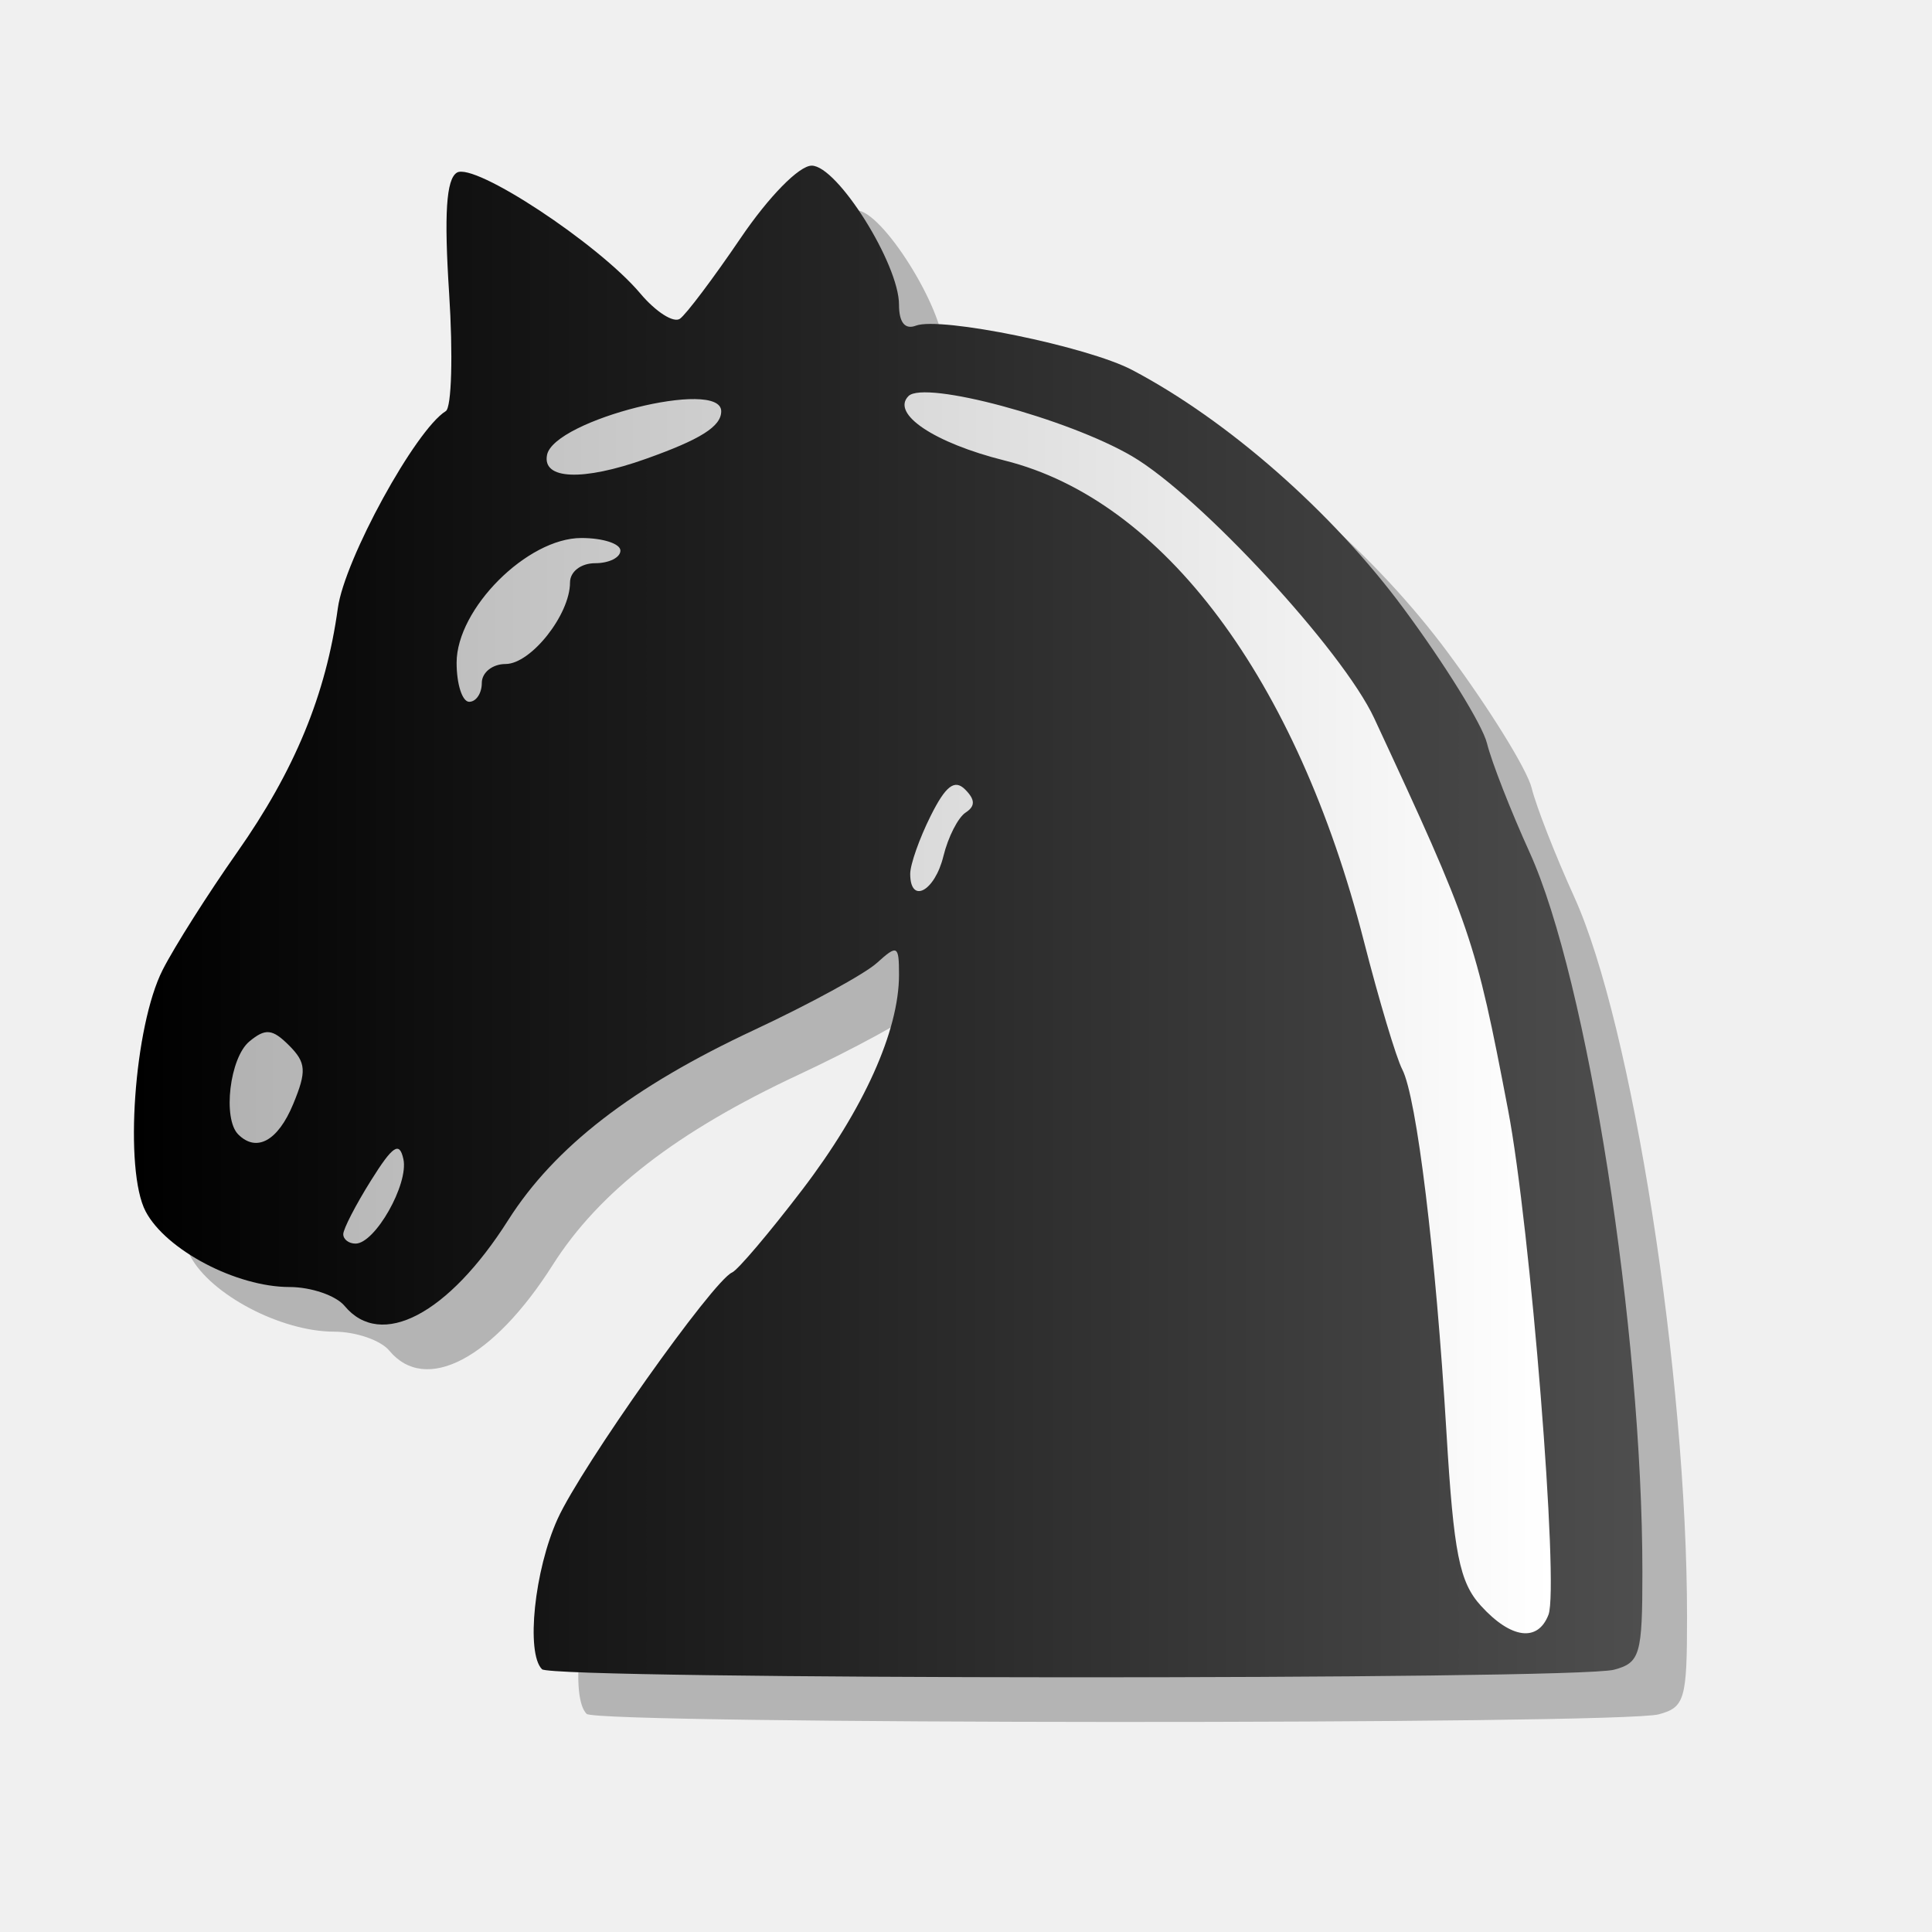
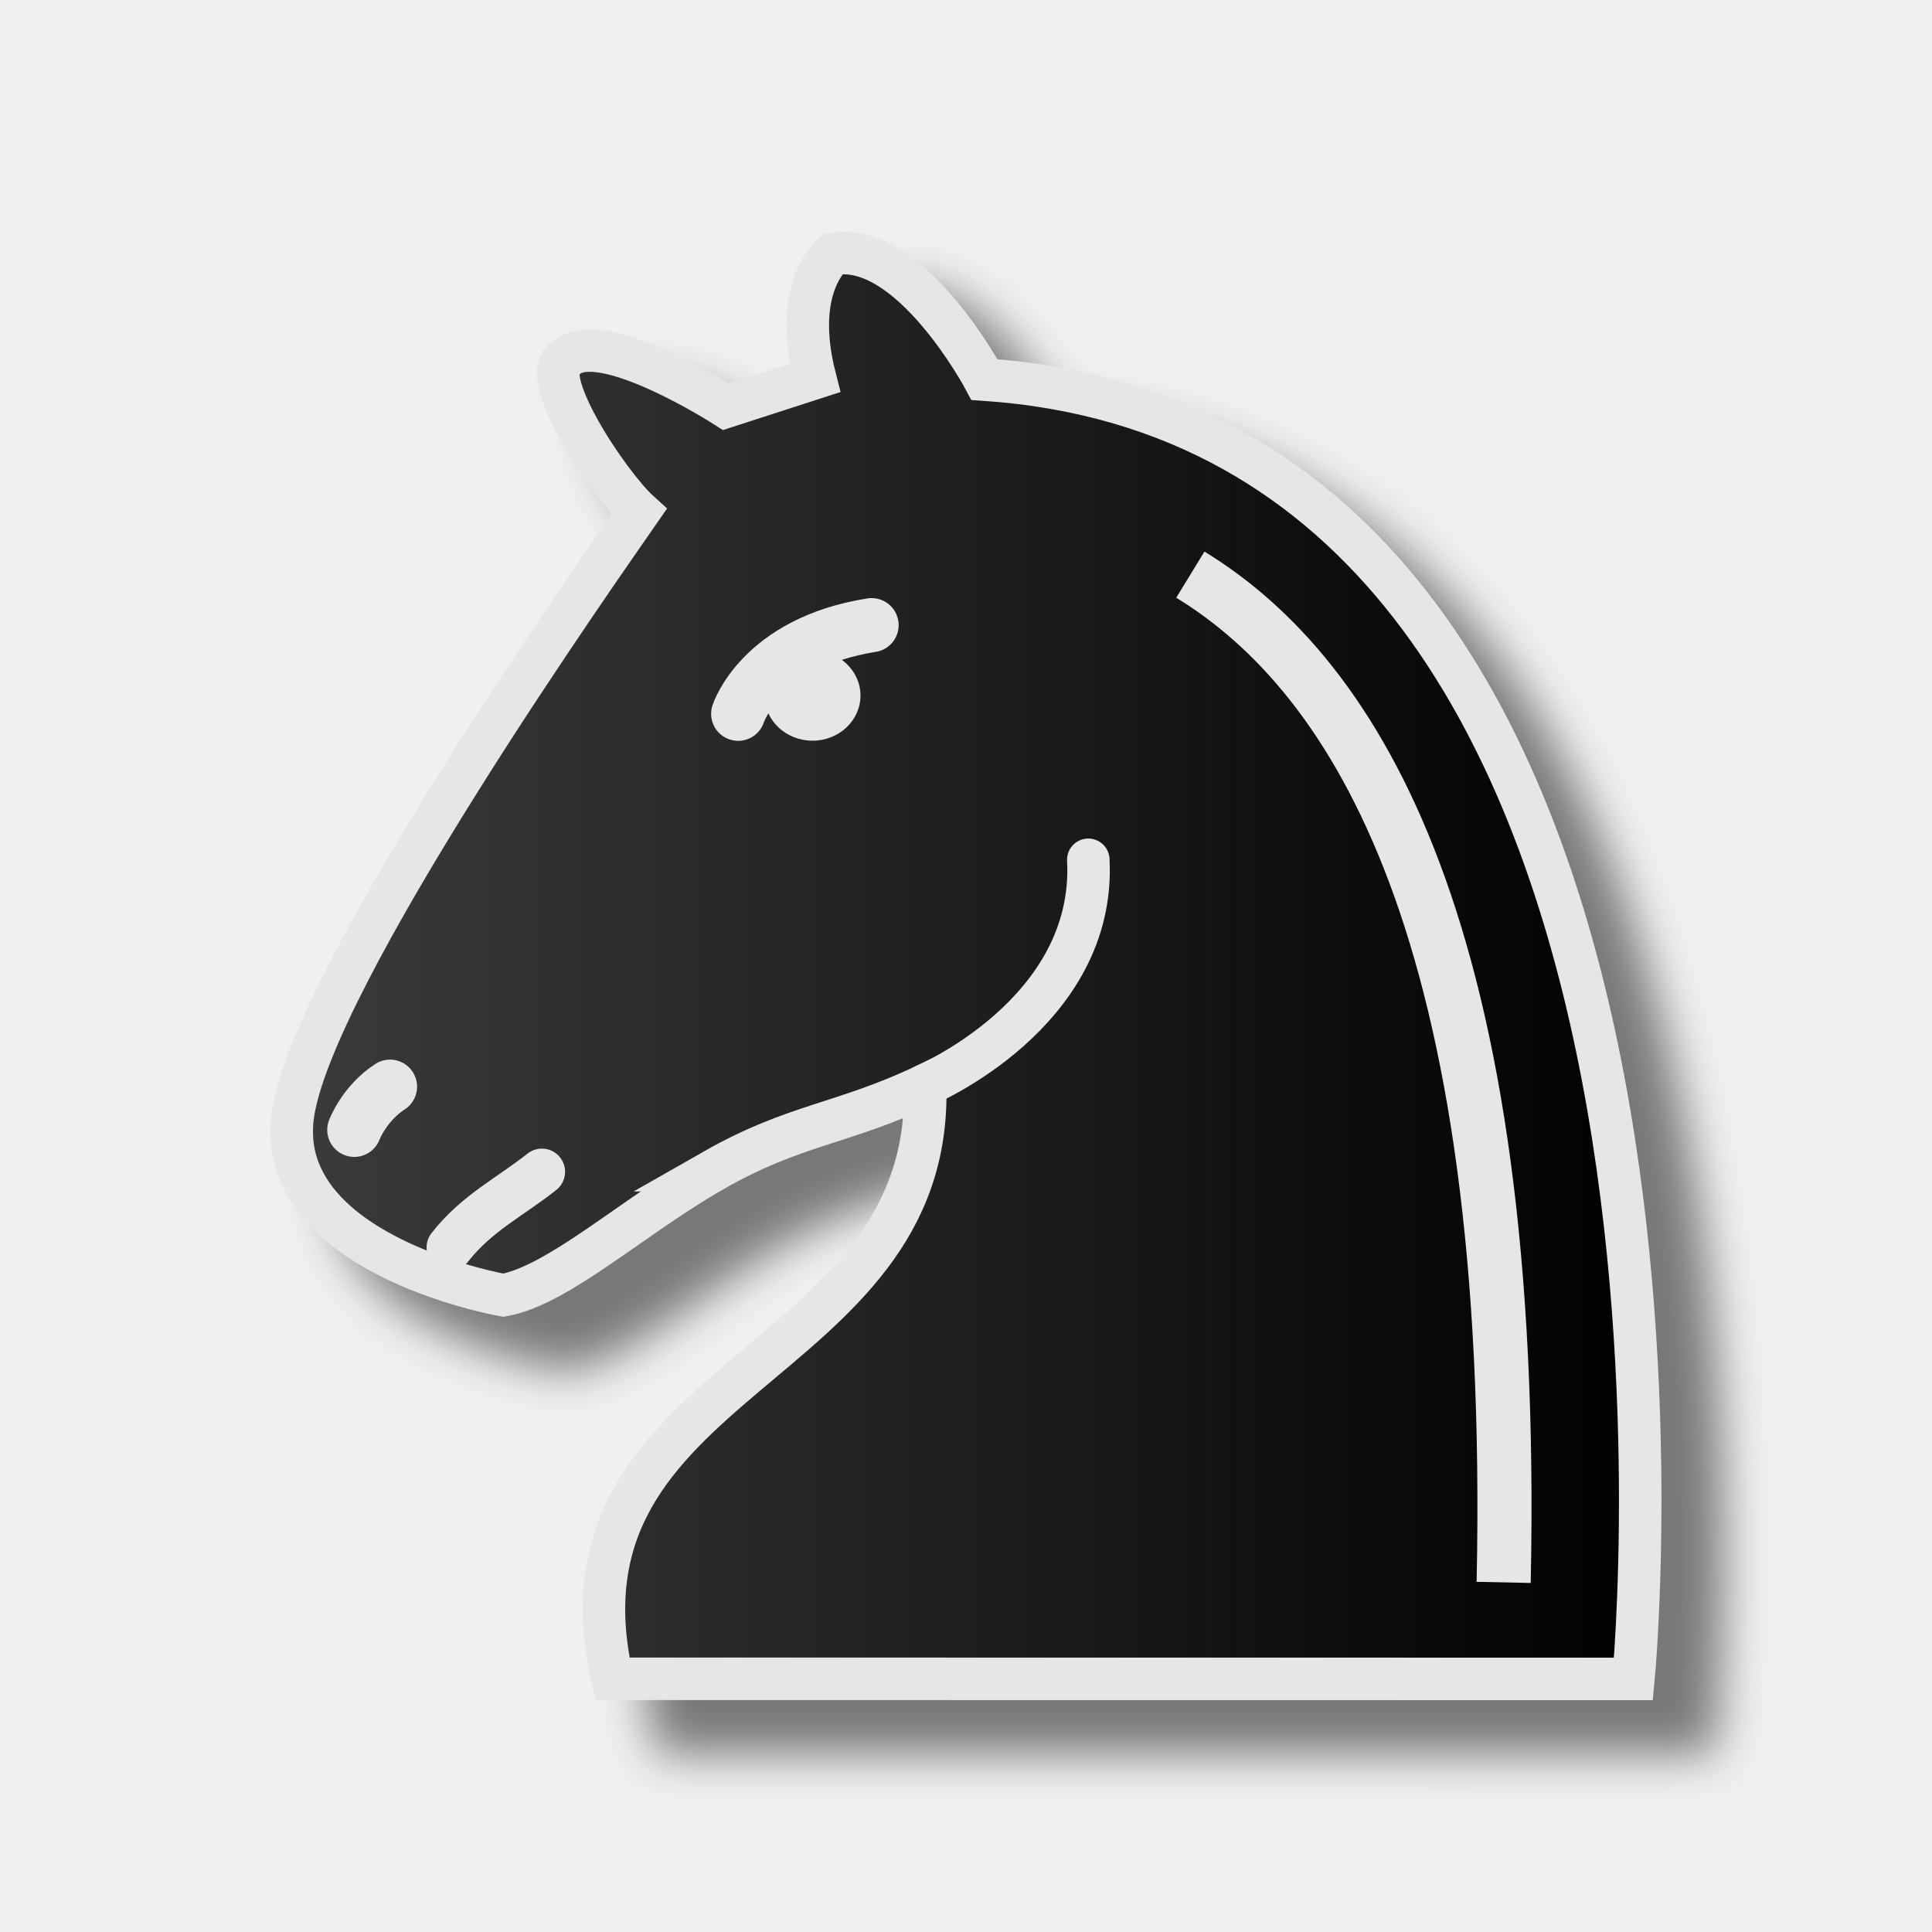
- <svg xmlns="http://www.w3.org/2000/svg" xmlns:xlink="http://www.w3.org/1999/xlink" version="1.0" x="0" y="0" width="115pt" height="115pt" id="svg1710">
-   <defs id="defs3">
-     <linearGradient id="linearGradient5468">
-       <stop style="stop-color:#b2b2b2;stop-opacity:1;" offset="0" id="stop5469" />
-       <stop style="stop-color:#ffffff;stop-opacity:1;" offset="1" id="stop5470" />
+ <svg xmlns="http://www.w3.org/2000/svg" width="50mm" height="50mm" clip-rule="evenodd" fill-rule="evenodd" image-rendering="optimizeQuality" shape-rendering="geometricPrecision" text-rendering="geometricPrecision" version="1.1" viewBox="0 0 50 50">
+   <defs>
+     <linearGradient id="linearGradient5283-7-6" x1="-455.39" x2="-419.41" y1="-338.23" y2="-338.23" gradientTransform="matrix(1.0008 0 0 1.0001 462.75 363.26)" gradientUnits="userSpaceOnUse">
+       <stop stop-color="#3c3c3c" offset="0" />
+       <stop offset="1" />
    </linearGradient>
-     <linearGradient xlink:href="#linearGradient5468" id="linearGradient1742" gradientTransform="scale(1.031822,0.96916)" x1="285.145" y1="346.393" x2="386.765" y2="346.393" gradientUnits="userSpaceOnUse" />
-     <linearGradient id="linearGradient3581">
-       <stop style="stop-color:#000000;stop-opacity:1;" offset="0" id="stop3582" />
-       <stop style="stop-color:#4e4e4e;stop-opacity:1;" offset="1" id="stop3583" />
-     </linearGradient>
-     <linearGradient x1="318.604" y1="310.782" x2="438.45" y2="310.782" id="linearGradient3574" xlink:href="#linearGradient3581" gradientUnits="userSpaceOnUse" gradientTransform="matrix(0.998937,0,0,1.001064,-31.64261,17.34942)" />
-     <linearGradient xlink:href="#linearGradient3581" id="linearGradient6104" gradientUnits="userSpaceOnUse" gradientTransform="matrix(0.998937,0,0,1.001064,-31.64261,17.34942)" x1="318.604" y1="310.782" x2="438.45" y2="310.782" />
-     <linearGradient xlink:href="#linearGradient5468" id="linearGradient6105" gradientUnits="userSpaceOnUse" gradientTransform="scale(1.031822,0.96916)" x1="285.145" y1="346.393" x2="386.765" y2="346.393" />
-     <linearGradient xlink:href="#linearGradient3581" id="linearGradient2038" gradientUnits="userSpaceOnUse" gradientTransform="matrix(0.998937,0,0,1.001064,-31.64261,17.34942)" x1="318.604" y1="310.782" x2="438.45" y2="310.782" />
-     <linearGradient xlink:href="#linearGradient5468" id="linearGradient2039" gradientUnits="userSpaceOnUse" gradientTransform="scale(1.031822,0.96916)" x1="285.145" y1="346.393" x2="386.765" y2="346.393" />
+     <filter id="filter930" color-interpolation-filters="sRGB">
+       <feFlood flood-color="rgb(0,0,0)" flood-opacity=".498" result="flood" />
+       <feComposite in="flood" in2="SourceGraphic" operator="in" result="composite1" />
+       <feGaussianBlur in="composite1" result="blur" stdDeviation="0.6" />
+       <feOffset dx="1.6" dy="1.4" result="offset" />
+       <feComposite in="SourceGraphic" in2="offset" result="composite2" />
+     </filter>
  </defs>
-   <path d="M 46.559,136.023 C 45.271,134.735 45.956,128.146 47.802,124.083 C 49.686,119.934 60.144,105.167 61.647,104.533 C 62.094,104.344 64.597,101.392 67.209,97.974 C 72.089,91.585 74.893,85.359 74.893,80.909 C 74.893,78.561 74.767,78.494 73.139,79.967 C 72.174,80.841 67.786,83.236 63.389,85.291 C 53.724,89.806 47.554,94.577 43.872,100.384 C 39.13,107.862 33.779,110.667 30.893,107.19 C 30.208,106.365 28.241,105.689 26.52,105.688 C 22.304,105.686 16.716,102.75 15.103,99.69 C 13.378,96.417 14.183,84.982 16.454,80.515 C 17.383,78.686 20.042,74.49 22.362,71.19 C 26.934,64.685 29.412,58.68 30.356,51.81 C 30.889,47.935 36.52,37.656 38.925,36.17 C 39.385,35.886 39.503,31.677 39.188,26.816 C 38.781,20.535 38.959,17.767 39.802,17.246 C 41.18,16.394 51.045,22.894 54.366,26.84 C 55.593,28.298 57.007,29.198 57.508,28.84 C 58.01,28.483 60.176,25.602 62.323,22.44 C 64.562,19.141 66.966,16.69 67.964,16.69 C 69.994,16.69 74.893,24.492 74.893,27.725 C 74.893,29.137 75.365,29.722 76.235,29.389 C 78.164,28.648 89.857,31.044 93.393,32.905 C 100.976,36.895 109.242,44.15 114.903,51.784 C 118.202,56.233 121.196,61.07 121.557,62.532 C 121.918,63.994 123.441,67.89 124.941,71.19 C 129.527,81.281 133.89,109.126 133.892,128.323 C 133.893,134.876 133.71,135.506 131.643,136.059 C 128.552,136.888 47.389,136.853 46.559,136.023 z " id="path2036" style="fill:#000000;fill-opacity:0.251;stroke:none;stroke-opacity:1" />
-   <g id="g6100" transform="translate(-1.391966e-7,-1.771633)">
-     <path d="M 319.009,387.808 C 317.721,386.52 318.406,379.931 320.252,375.868 C 322.136,371.719 332.593,356.952 334.097,356.318 C 334.544,356.129 337.047,353.178 339.659,349.759 C 344.539,343.37 347.343,337.144 347.343,332.694 C 347.343,330.346 347.217,330.279 345.588,331.752 C 344.623,332.626 340.236,335.021 335.838,337.076 C 326.173,341.591 320.004,346.362 316.322,352.169 C 311.579,359.647 306.229,362.452 303.343,358.975 C 302.658,358.15 300.69,357.474 298.97,357.473 C 294.754,357.471 289.166,354.535 287.553,351.475 C 285.827,348.202 286.633,336.767 288.904,332.3 C 289.833,330.471 292.492,326.275 294.812,322.975 C 299.384,316.471 301.861,310.465 302.806,303.595 C 303.338,299.72 308.97,289.441 311.375,287.955 C 311.834,287.671 311.953,283.462 311.638,278.601 C 311.231,272.32 311.408,269.552 312.252,269.031 C 313.629,268.179 323.495,274.679 326.816,278.625 C 328.042,280.083 329.456,280.983 329.958,280.625 C 330.459,280.268 332.626,277.387 334.772,274.225 C 337.011,270.926 339.416,268.475 340.414,268.475 C 342.443,268.475 347.343,276.277 347.343,279.51 C 347.343,280.922 347.815,281.507 348.684,281.174 C 350.614,280.433 362.307,282.829 365.843,284.69 C 373.426,288.68 381.692,295.935 387.352,303.569 C 390.651,308.018 393.646,312.855 394.007,314.317 C 394.368,315.779 395.89,319.675 397.39,322.975 C 401.977,333.066 406.339,360.911 406.342,380.108 C 406.342,386.661 406.159,387.291 404.093,387.845 C 401.002,388.673 319.839,388.638 319.009,387.808 z " id="path3568" style="fill:url(#linearGradient6104);fill-opacity:1;stroke:none;stroke-opacity:1" transform="translate(-275.993,-253.5567)" />
-     <path d="M 393.531,382.777 C 391.82,380.9 391.366,378.621 390.792,369.027 C 389.94,354.802 388.431,342.408 387.281,340.197 C 386.804,339.278 385.434,334.702 384.238,330.027 C 378.905,309.189 368.323,295.027 355.732,291.879 C 350.136,290.479 346.689,288.17 348.095,286.763 C 349.369,285.49 360.74,288.548 365.838,291.536 C 371.226,294.693 382.556,306.952 385.057,312.33 C 392.765,328.903 393.086,329.842 395.679,343.407 C 397.456,352.699 399.742,381.255 398.888,383.481 C 398.046,385.675 395.917,385.395 393.531,382.777 z M 303.236,353.277 C 303.238,352.864 304.225,350.952 305.43,349.027 C 307.171,346.243 307.699,345.895 308.009,347.326 C 308.437,349.305 305.759,354.027 304.209,354.027 C 303.672,354.027 303.234,353.689 303.236,353.277 z M 294.899,345.36 C 293.649,344.11 294.228,339.275 295.782,337.985 C 297.061,336.924 297.613,336.979 298.931,338.297 C 300.294,339.66 300.343,340.346 299.259,342.961 C 298.051,345.879 296.352,346.813 294.899,345.36 z M 348.232,324.68 C 348.232,323.94 348.959,321.877 349.848,320.096 C 351.045,317.695 351.754,317.149 352.589,317.984 C 353.396,318.79 353.407,319.311 352.628,319.818 C 352.03,320.208 351.237,321.764 350.867,323.277 C 350.181,326.082 348.232,327.12 348.232,324.68 z M 312.232,307.927 C 312.232,303.64 317.845,298.027 322.132,298.027 C 323.837,298.027 325.232,298.477 325.232,299.027 C 325.232,299.577 324.332,300.027 323.232,300.027 C 322.101,300.027 321.232,300.693 321.232,301.562 C 321.232,304.105 318.13,308.027 316.117,308.027 C 315.08,308.027 314.232,308.702 314.232,309.527 C 314.232,310.352 313.782,311.027 313.232,311.027 C 312.682,311.027 312.232,309.632 312.232,307.927 z M 319.409,291.43 C 319.973,288.646 333.232,285.325 333.232,287.968 C 333.232,289.173 331.603,290.201 327.232,291.753 C 322.233,293.529 319.011,293.396 319.409,291.43 z " id="path3565" style="fill:url(#linearGradient6105);fill-opacity:1" transform="translate(-275.993,-253.5567)" />
+   <path d="m18.474 30.285c2.103-1.198 3.325-1.183 5.467-2.199 0.224 7.425-9.909 7.457-8.093 15.361l26.426 3e-3s3.098-32.274-16.795-33.626c0 0-1.916-3.605-3.929-3.25 0 0-1.065 0.837-0.457 3.207l-2.306 0.746s-3.216-2.072-4.127-1.27c-0.859 0.369 1.099 3.28 1.878 3.986-0.789 1.142-8.549 12.109-8.967 15.682-0.267 2.277 2.023 3.518 3.719 4.119 0.965 0.342 1.738 0.476 1.738 0.476 1.425-0.256 3.345-2.037 5.447-3.235z" clip-rule="evenodd" fill="url(#linearGradient5283-7-6)" fill-rule="evenodd" filter="url(#filter930)" image-rendering="optimizeQuality" shape-rendering="geometricPrecision" stroke="#e6e6e6" stroke-width="1.1" />
+   <path d="m23.941 28.086s4.433-1.867 4.224-5.835" fill="none" stroke="#e6e6e6" stroke-linecap="round" stroke-width="1.1" />
+   <g>
+     <path d="m19.104 18.473s0.594-1.846 3.453-2.294" stroke="#e6e6e6" stroke-linecap="round" stroke-width="1.4" />
+     <ellipse cx="21.027" cy="18.001" rx="1.242" ry="1.168" fill="#e6e6e6" style="paint-order:markers fill stroke" />
+     <path d="m9.169 29.241s0.255-0.682 0.925-1.118" fill="#fff" stroke="#e6e6e6" stroke-linecap="round" stroke-width="1.4" />
+     <path d="m11.64 32.283c0.691-0.887 1.583-1.319 2.384-1.957" fill="#fff" stroke="#e6e6e6" stroke-linecap="round" stroke-width="1.2" />
  </g>
+   <path d="m30.806 14.872c4.305 2.633 8.46 9.251 8.109 26.08" fill="none" stroke="#e6e6e6" stroke-linejoin="round" stroke-width="1.4" />
</svg>
